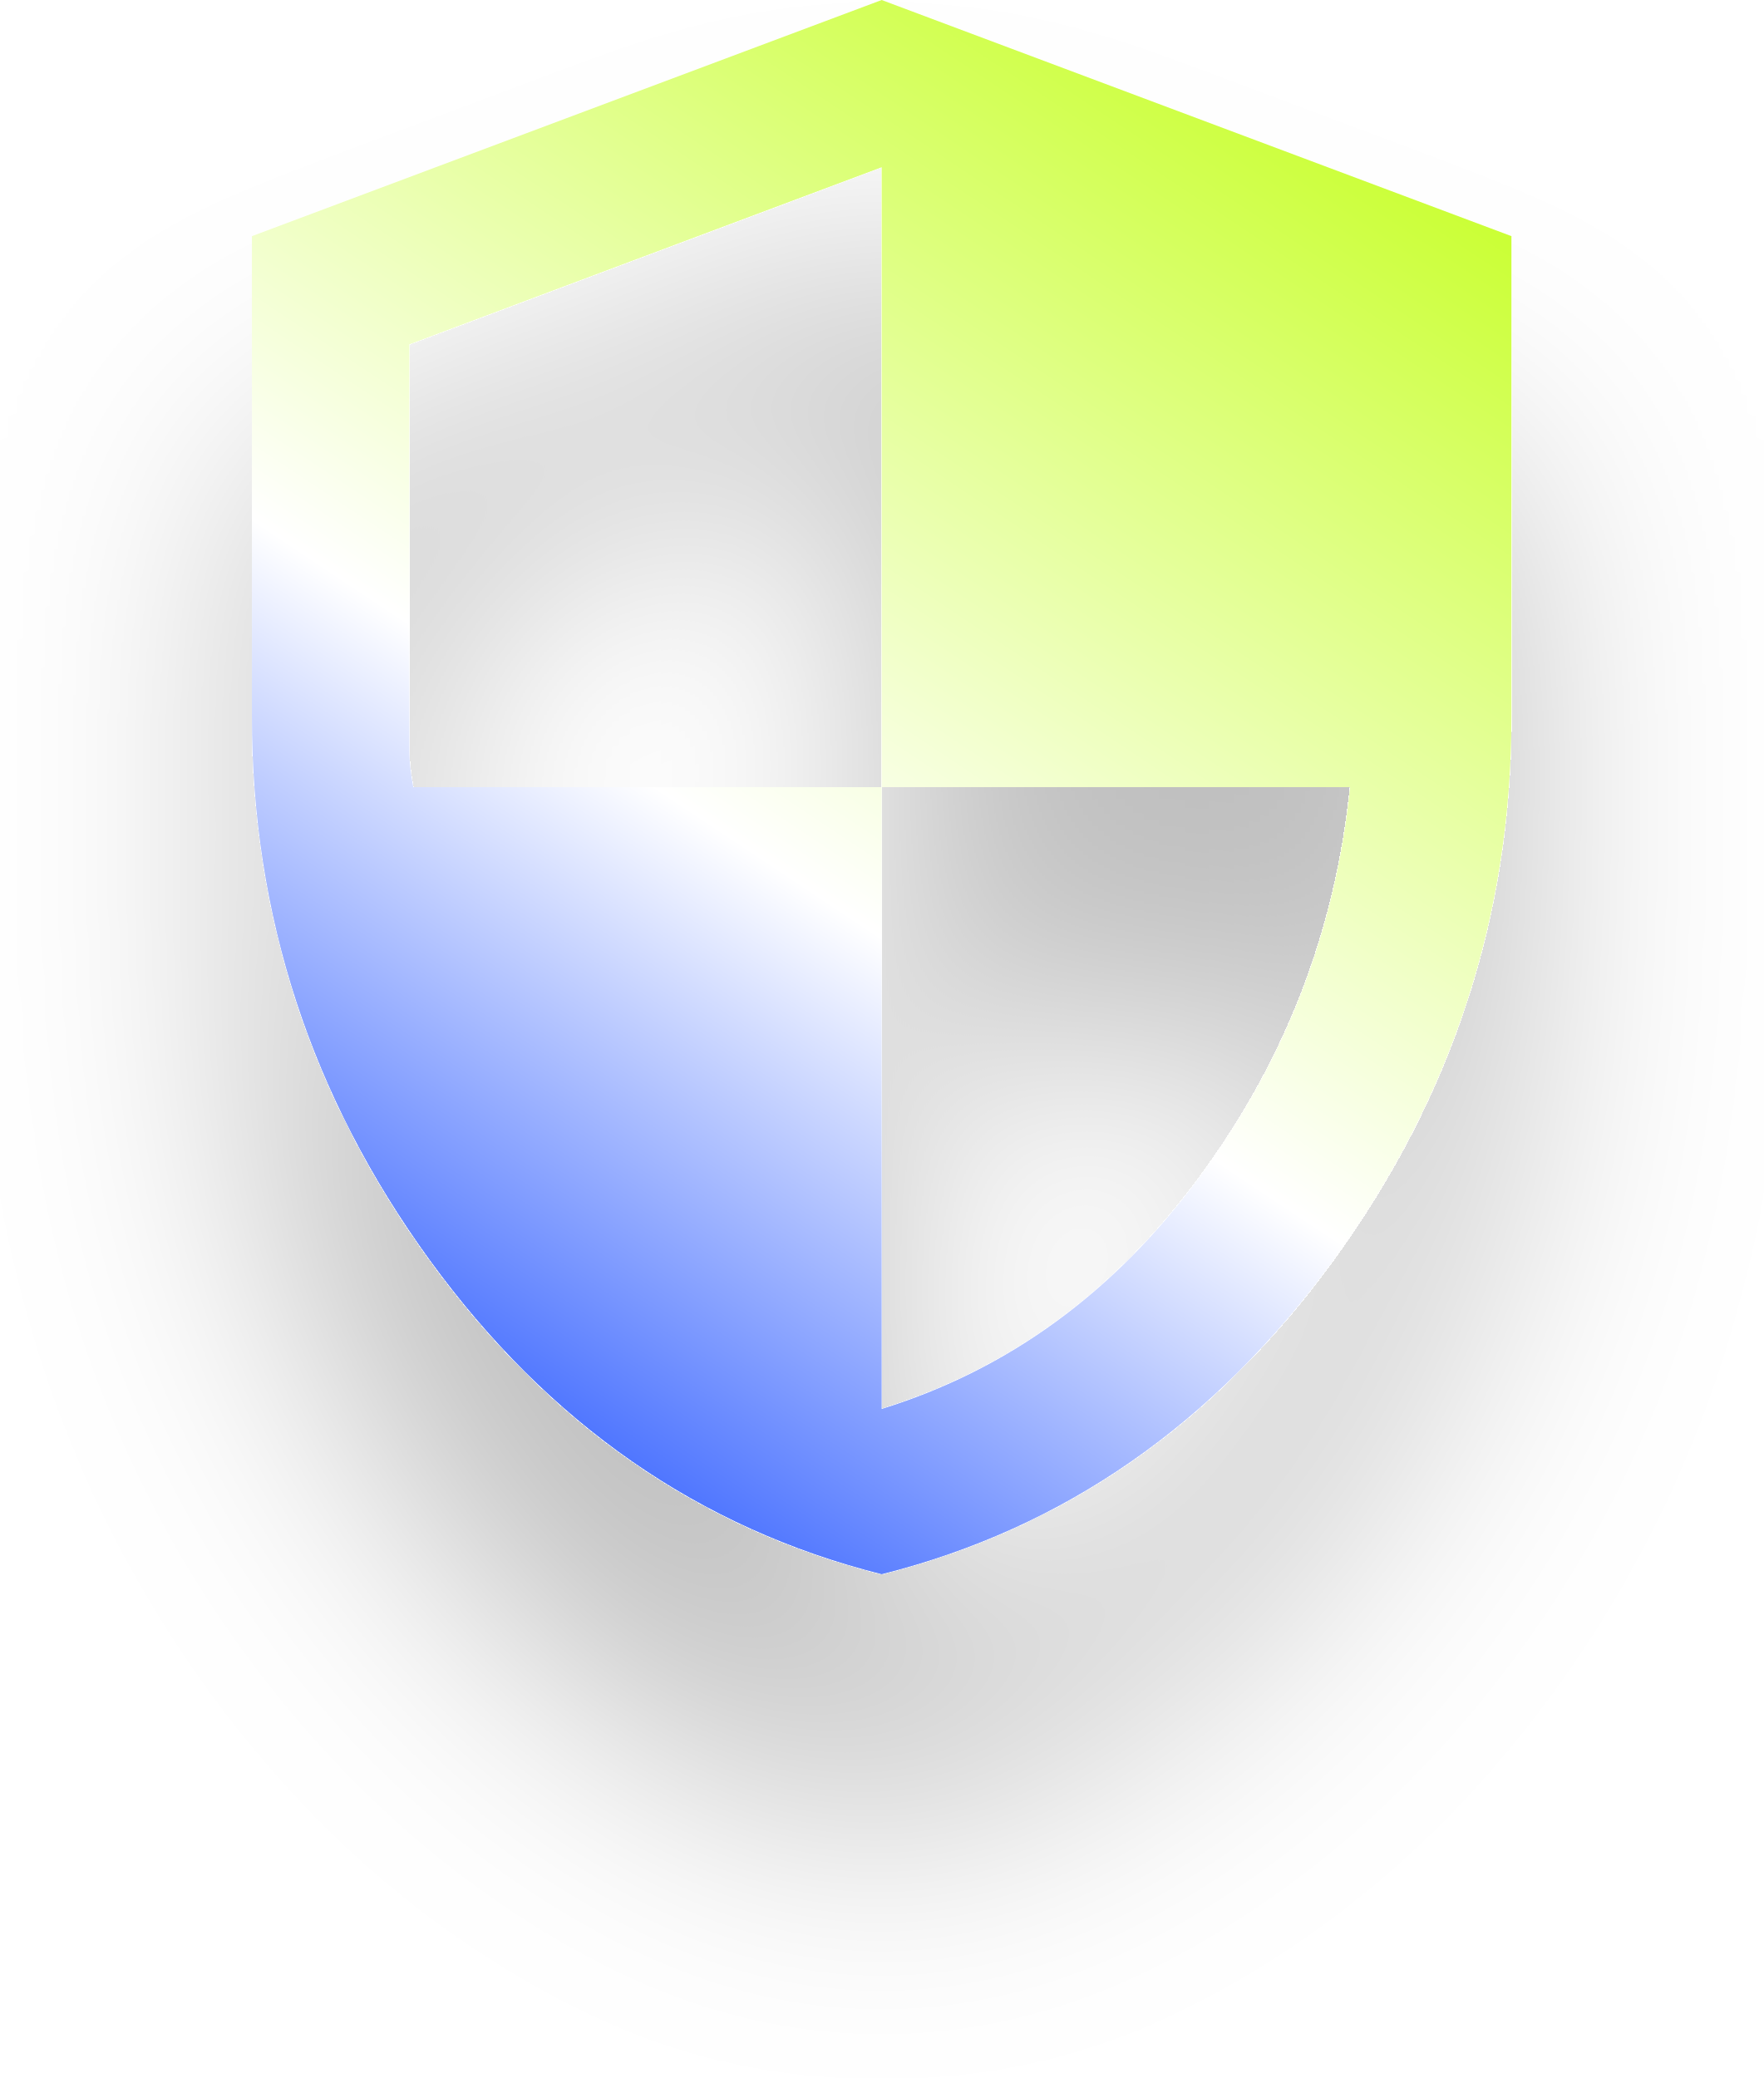
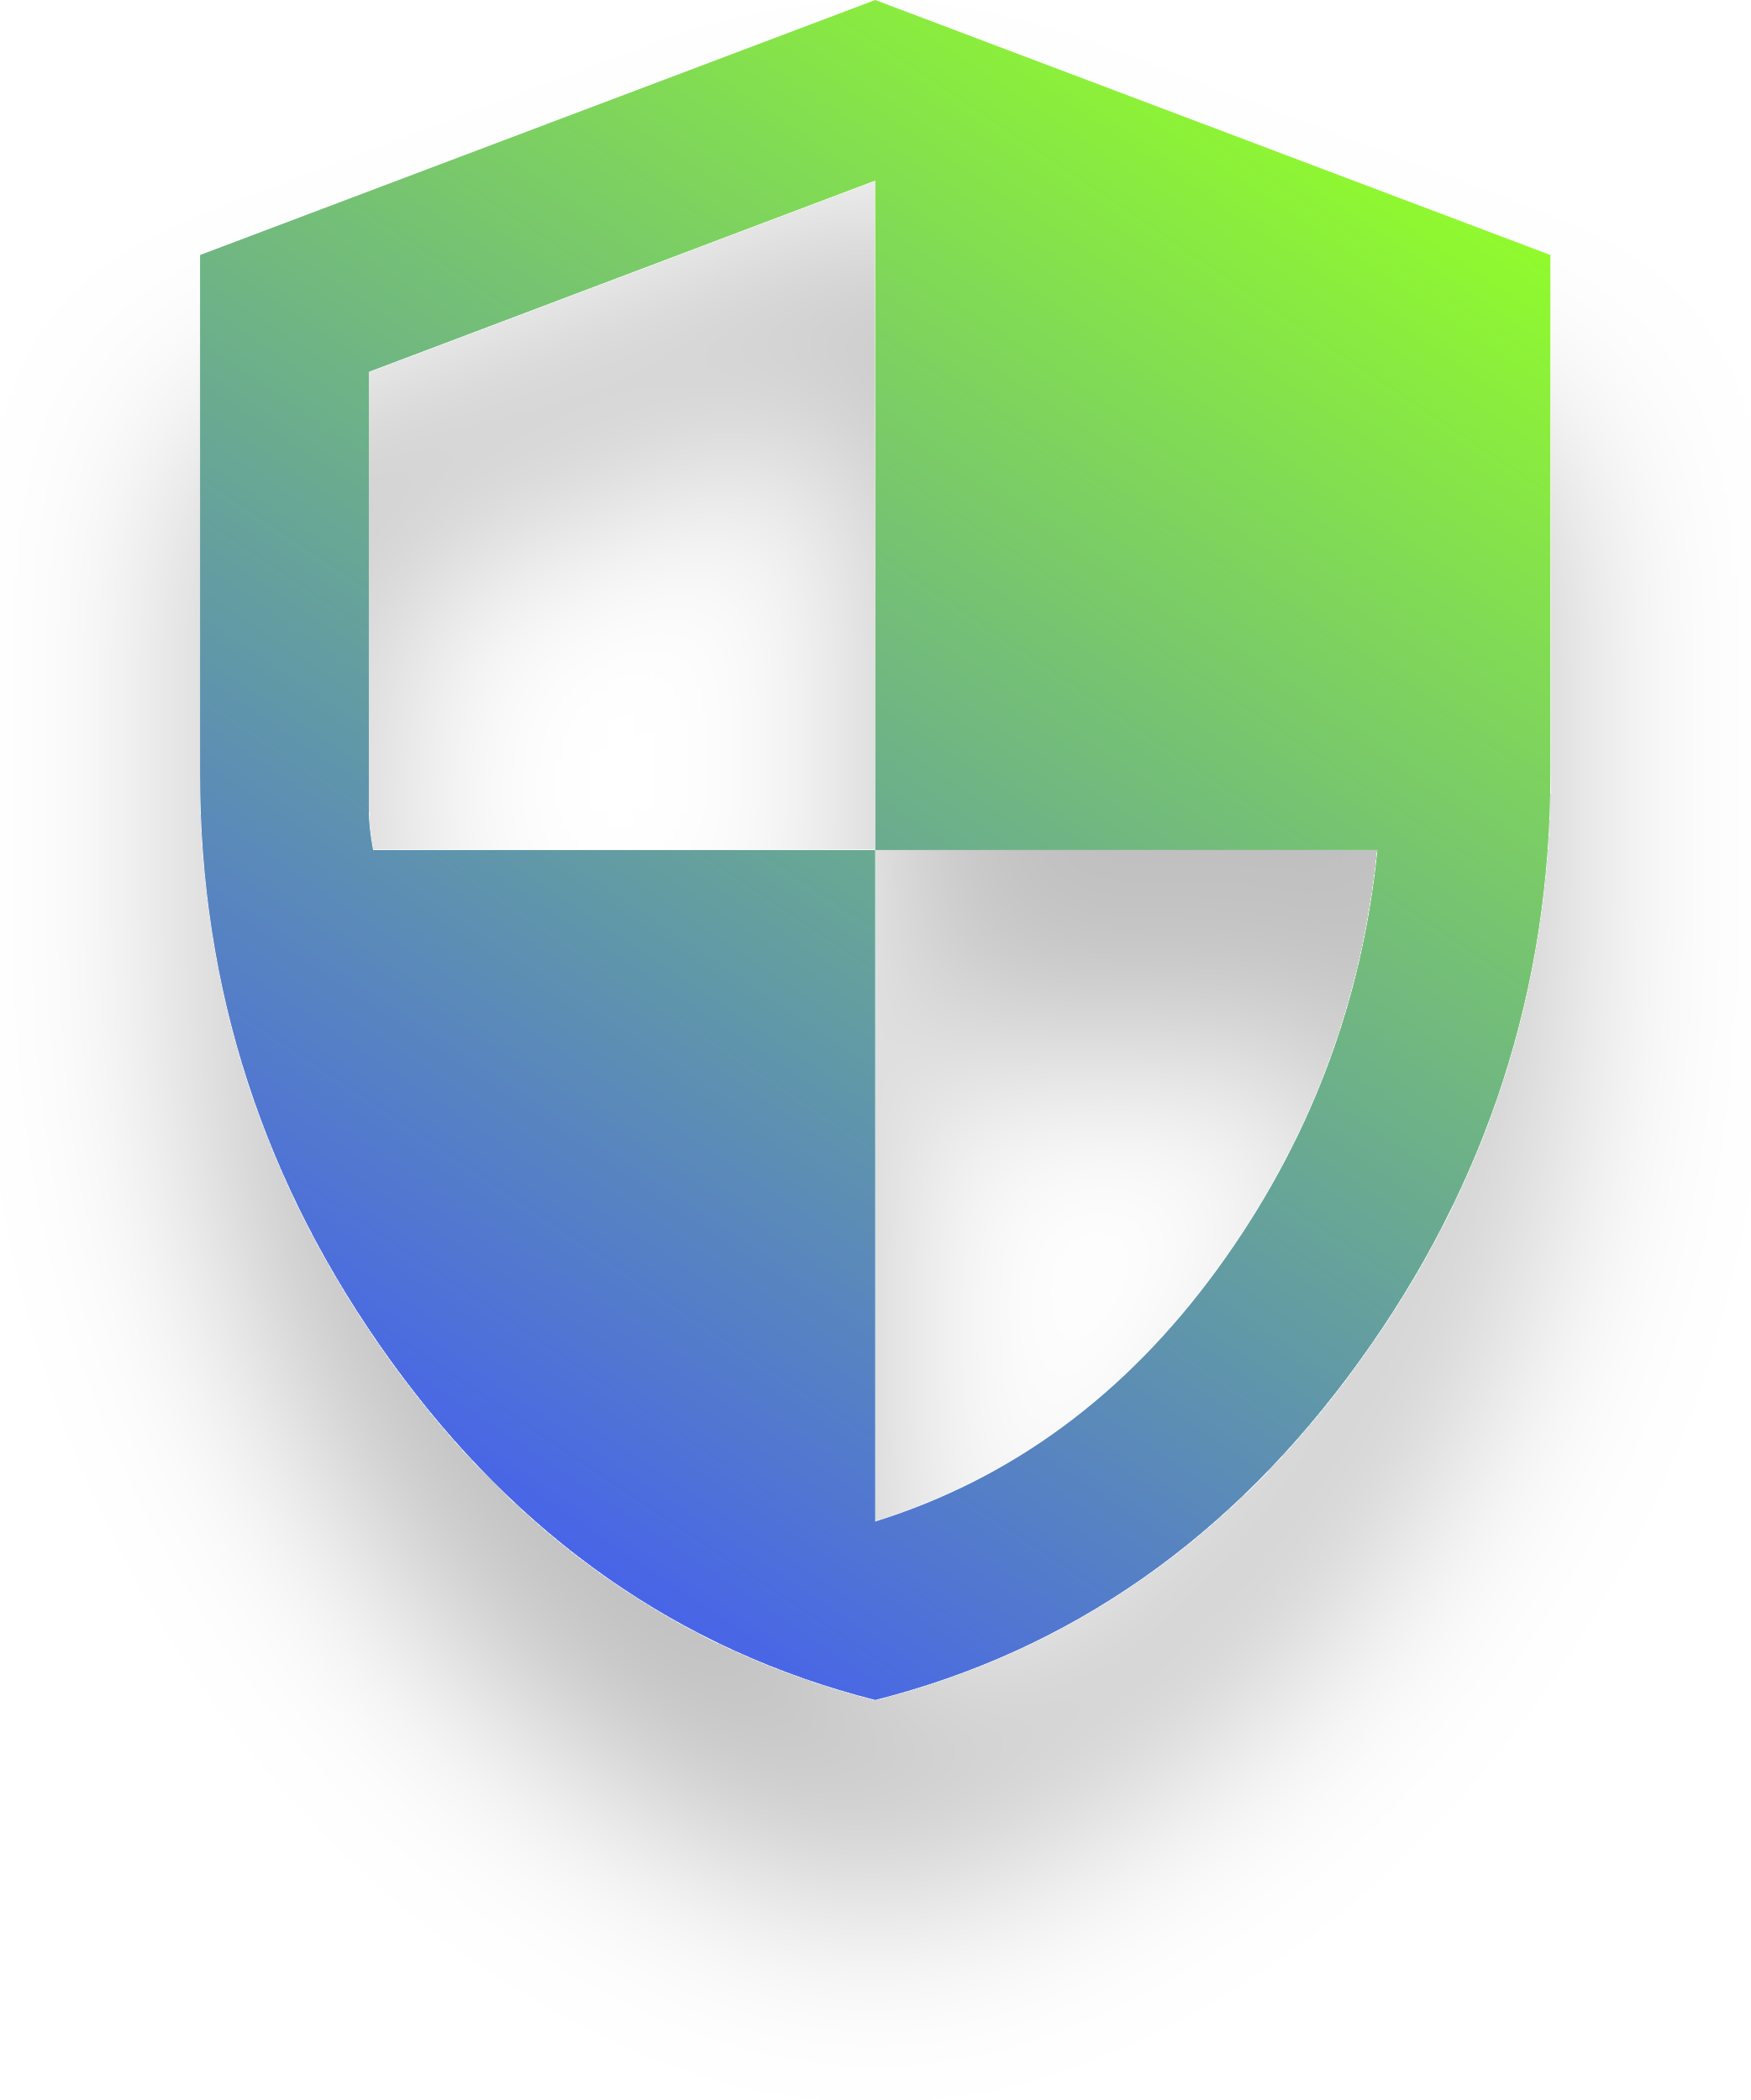
- <svg xmlns="http://www.w3.org/2000/svg" width="28" height="33" viewBox="0 0 28 33" fill="none">
-   <g filter="url(#filter0_d_17_1163)">
-     <path d="M14 25C11.104 24.271 8.713 22.609 6.827 20.015C4.942 17.421 3.999 14.541 4 11.375V3.75L14 0L24 3.75V11.375C24 14.542 23.057 17.422 21.171 20.016C19.285 22.61 16.895 24.272 14 25ZM14 22.375C16.021 21.75 17.708 20.515 19.062 18.671C20.417 16.827 21.208 14.77 21.438 12.5H14V2.656L6.5 5.469V11.938C6.5 12.083 6.521 12.271 6.562 12.5H14V22.375Z" fill="url(#paint0_linear_17_1163)" />
+ <svg xmlns="http://www.w3.org/2000/svg" width="35" height="42" viewBox="0 0 35 42" fill="none">
+   <g filter="url(#filter0_d_1_174)">
+     <path d="M17.5 34C13.591 33.008 10.363 30.748 7.817 27.22C5.271 23.692 3.999 19.776 4 15.47V5.1L17.5 0L31 5.1V15.47C31 19.777 29.727 23.694 27.181 27.222C24.636 30.75 21.409 33.01 17.5 34ZM17.5 30.43C20.228 29.58 22.506 27.901 24.335 25.393C26.163 22.885 27.232 20.087 27.541 17H17.5V3.612L7.375 7.438V16.235C7.375 16.433 7.403 16.688 7.46 17H17.5V30.43Z" fill="url(#paint0_linear_1_174)" />
  </g>
  <defs>
-     <filter id="filter0_d_17_1163" x="0" y="0" width="28" height="33" filterUnits="userSpaceOnUse" color-interpolation-filters="sRGB">
+     <filter id="filter0_d_1_174" x="0" y="0" width="35" height="42" filterUnits="userSpaceOnUse" color-interpolation-filters="sRGB">
      <feFlood flood-opacity="0" result="BackgroundImageFix" />
      <feColorMatrix in="SourceAlpha" type="matrix" values="0 0 0 0 0 0 0 0 0 0 0 0 0 0 0 0 0 0 127 0" result="hardAlpha" />
      <feOffset dy="4" />
      <feGaussianBlur stdDeviation="2" />
      <feComposite in2="hardAlpha" operator="out" />
      <feColorMatrix type="matrix" values="0 0 0 0 0 0 0 0 0 0 0 0 0 0 0 0 0 0 0.25 0" />
-       <feBlend mode="normal" in2="BackgroundImageFix" result="effect1_dropShadow_17_1163" />
-       <feBlend mode="normal" in="SourceGraphic" in2="effect1_dropShadow_17_1163" result="shape" />
+       <feBlend mode="normal" in2="BackgroundImageFix" result="effect1_dropShadow_1_174" />
+       <feBlend mode="normal" in="SourceGraphic" in2="effect1_dropShadow_1_174" result="shape" />
    </filter>
-     <linearGradient id="paint0_linear_17_1163" x1="19" y1="-0.417" x2="3.711" y2="22.563" gradientUnits="userSpaceOnUse">
-       <stop stop-color="#C8FF2B" />
-       <stop offset="0.562" stop-color="white" />
-       <stop offset="1" stop-color="#174AFF" />
+     <linearGradient id="paint0_linear_1_174" x1="24.25" y1="-0.567" x2="3.398" y2="30.544" gradientUnits="userSpaceOnUse">
+       <stop stop-color="#93FF27" />
+       <stop offset="1" stop-color="#3F52FF" />
    </linearGradient>
  </defs>
</svg>
